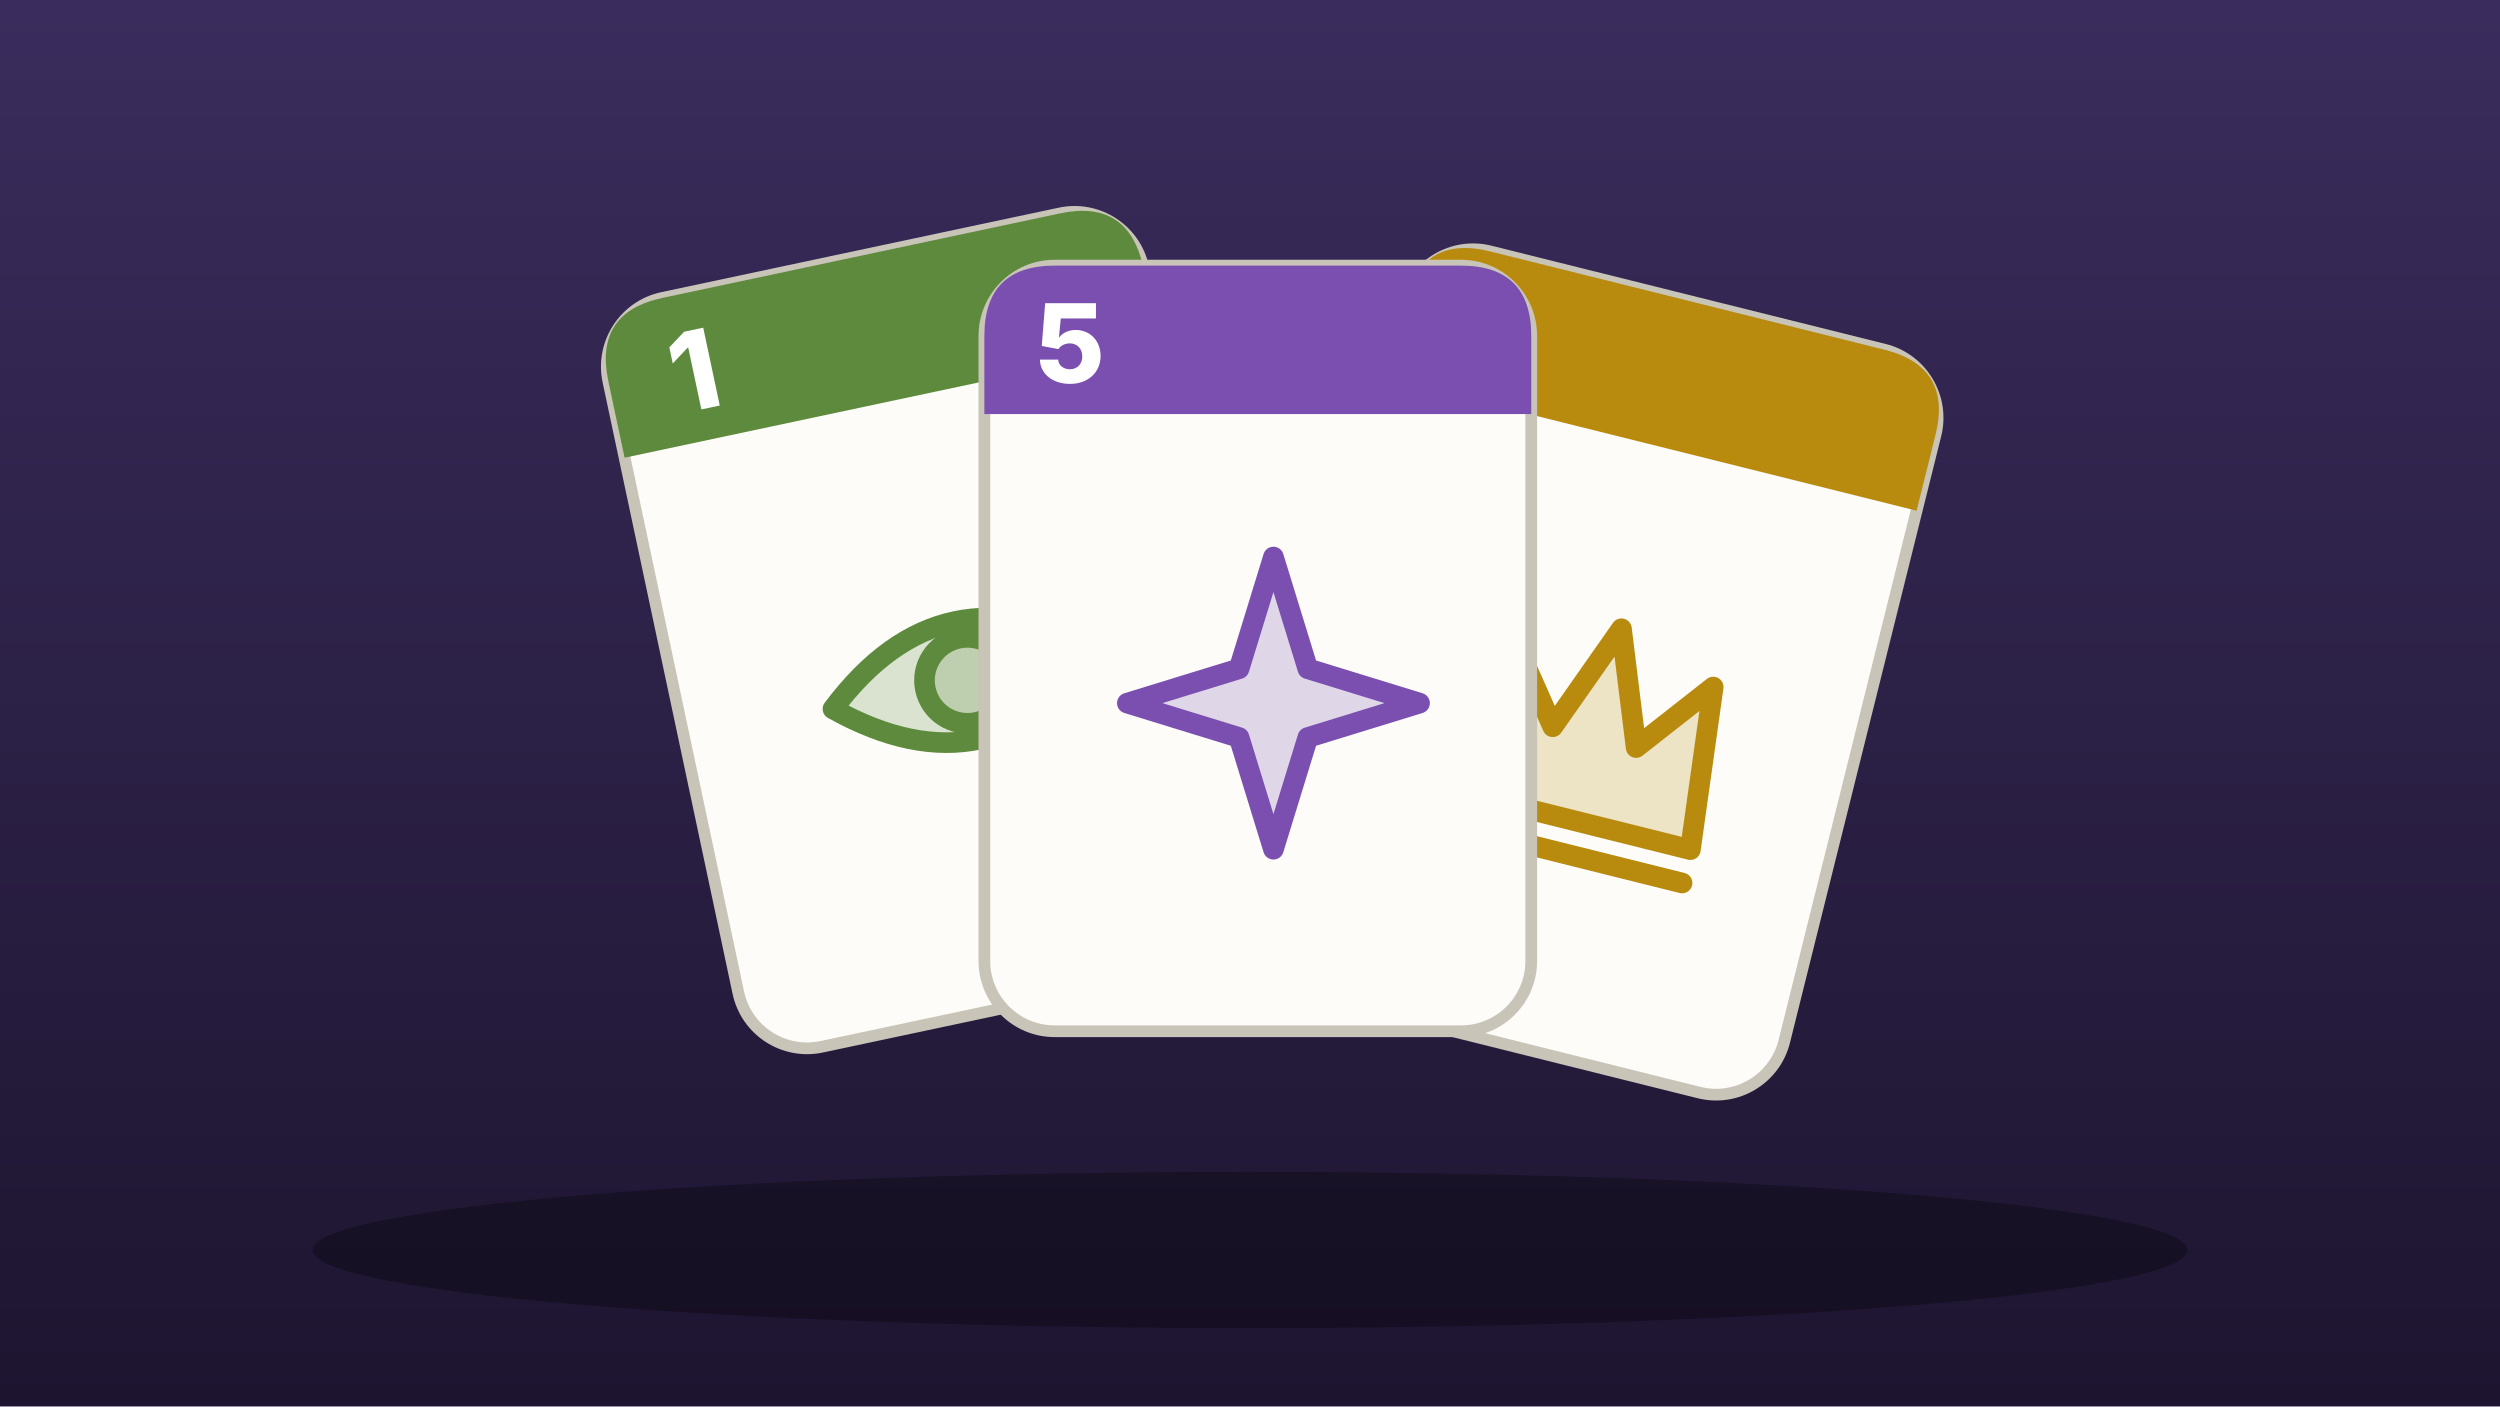
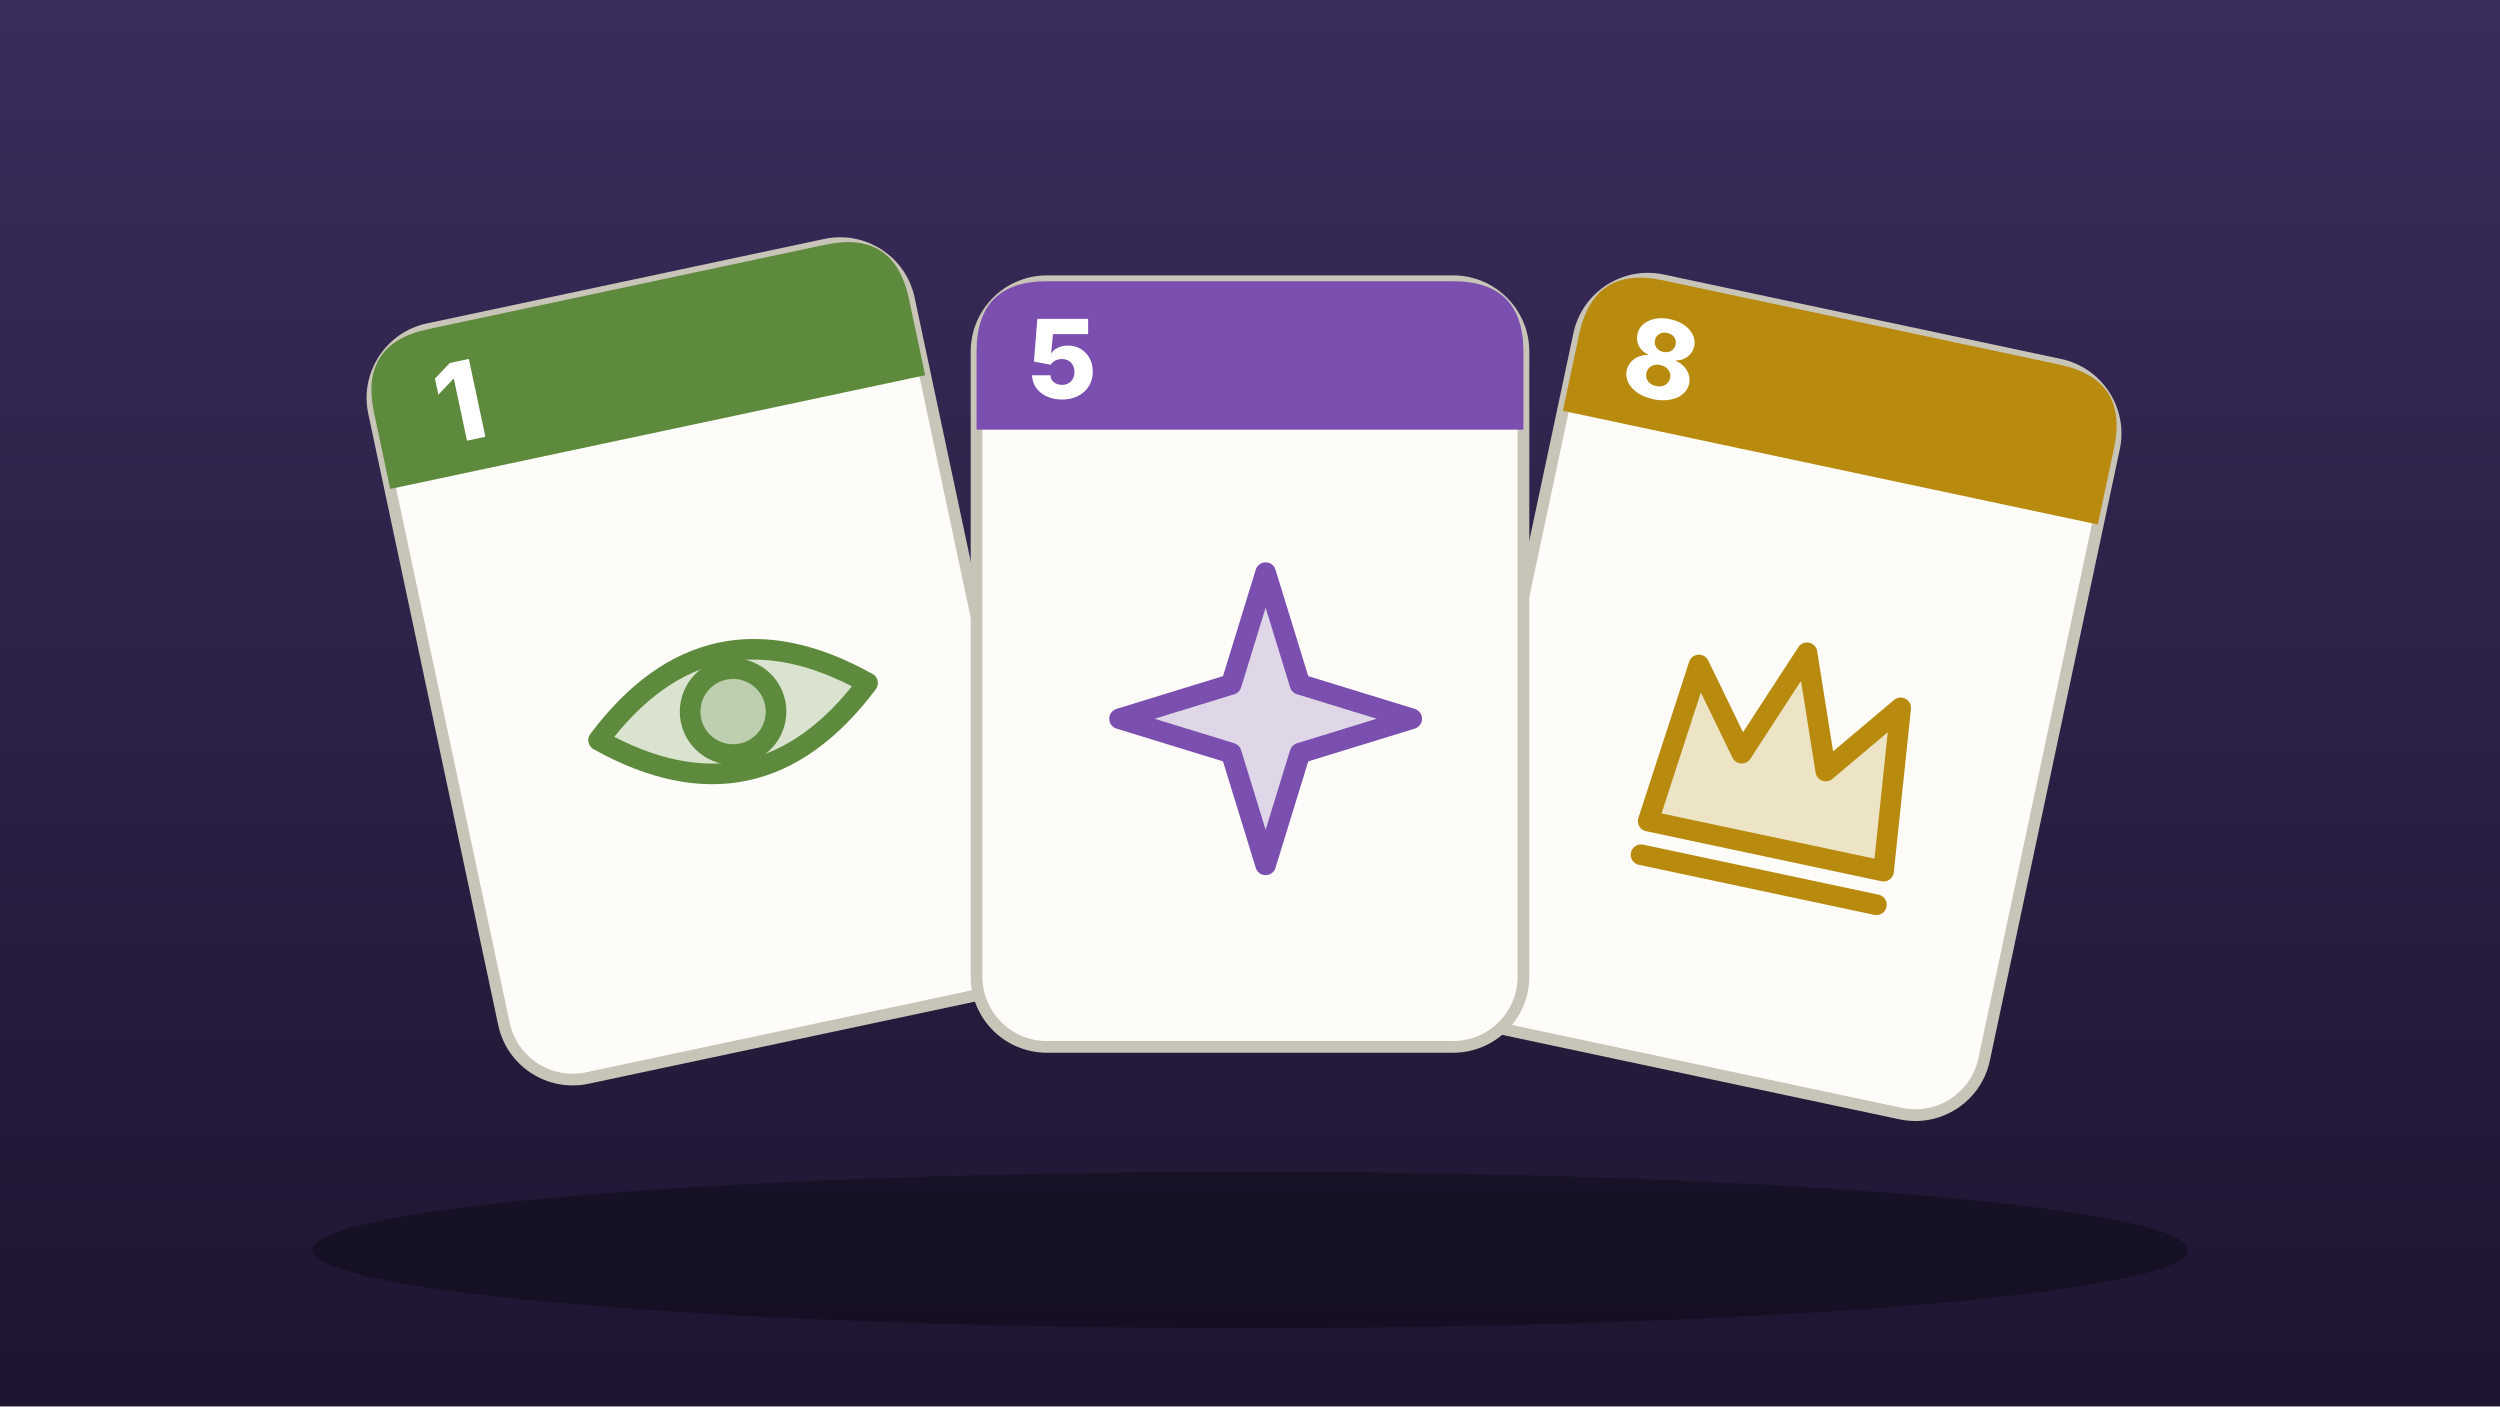
<svg xmlns="http://www.w3.org/2000/svg" width="320" height="180" viewBox="0 0 320 180">
  <rect width="320" height="180" fill="#2a2140" />
  <defs>
    <linearGradient id="courtier-court" x1="0" y1="0" x2="0" y2="1">
      <stop offset="0" stop-color="#3a2c5c" />
      <stop offset="1" stop-color="#1d1530" />
    </linearGradient>
  </defs>
  <rect x="0" y="0" width="320" height="180" fill="url(#courtier-court)" />
  <ellipse cx="160" cy="160" rx="120" ry="10" fill="rgba(0,0,0,0.3)" />
-   <g transform="translate(76 40) rotate(-12)">
+   <g transform="translate(46 44) rotate(-12)">
    <rect x="0" y="0" width="70" height="98" rx="9" fill="#fdfcf8" stroke="#c9c4b8" stroke-width="1.5" />
    <path d="M0 9Q0 0 9 0H61Q70 0 70 9V19H0Z" fill="#5d8a3c" />
    <text x="11" y="15" font-size="14" font-weight="800" text-anchor="middle" fill="#fff" font-family="system-ui,-apple-system,sans-serif">1</text>
    <g transform="translate(15 34) scale(1.1)" fill="#5d8a3c" fill-opacity="0.22" stroke="#5d8a3c" stroke-width="2.4" stroke-linecap="round" stroke-linejoin="round">
      <path d="M4 20Q20 6 36 20Q20 34 4 20Z" />
      <circle cx="20" cy="20" r="5" />
    </g>
  </g>
-   <g transform="translate(182 30) rotate(14)">
+   <g transform="translate(204 34) rotate(12)">
    <rect x="0" y="0" width="70" height="98" rx="9" fill="#fdfcf8" stroke="#c9c4b8" stroke-width="1.5" />
    <path d="M0 9Q0 0 9 0H61Q70 0 70 9V19H0Z" fill="#b88a0e" />
    <text x="11" y="15" font-size="14" font-weight="800" text-anchor="middle" fill="#fff" font-family="system-ui,-apple-system,sans-serif">8</text>
    <g transform="translate(15 34) scale(1.1)" fill="#b88a0e" fill-opacity="0.22" stroke="#b88a0e" stroke-width="2.4" stroke-linecap="round" stroke-linejoin="round">
      <path d="M6 31L8 12L15 21L20 8L25 21L32 12L34 31Z" />
      <path d="M6 35H34" />
    </g>
  </g>
-   <g transform="translate(126 34)">
+   <g transform="translate(125 36)">
    <rect x="0" y="0" width="70" height="98" rx="9" fill="#fdfcf8" stroke="#c9c4b8" stroke-width="1.5" />
    <path d="M0 9Q0 0 9 0H61Q70 0 70 9V19H0Z" fill="#7a4fb0" />
    <text x="11" y="15" font-size="14" font-weight="800" text-anchor="middle" fill="#fff" font-family="system-ui,-apple-system,sans-serif">5</text>
    <g transform="translate(15 34) scale(1.1)" fill="#7a4fb0" fill-opacity="0.22" stroke="#7a4fb0" stroke-width="2.4" stroke-linecap="round" stroke-linejoin="round">
      <path d="M20 3L24 16L37 20L24 24L20 37L16 24L3 20L16 16Z" />
    </g>
  </g>
</svg>
